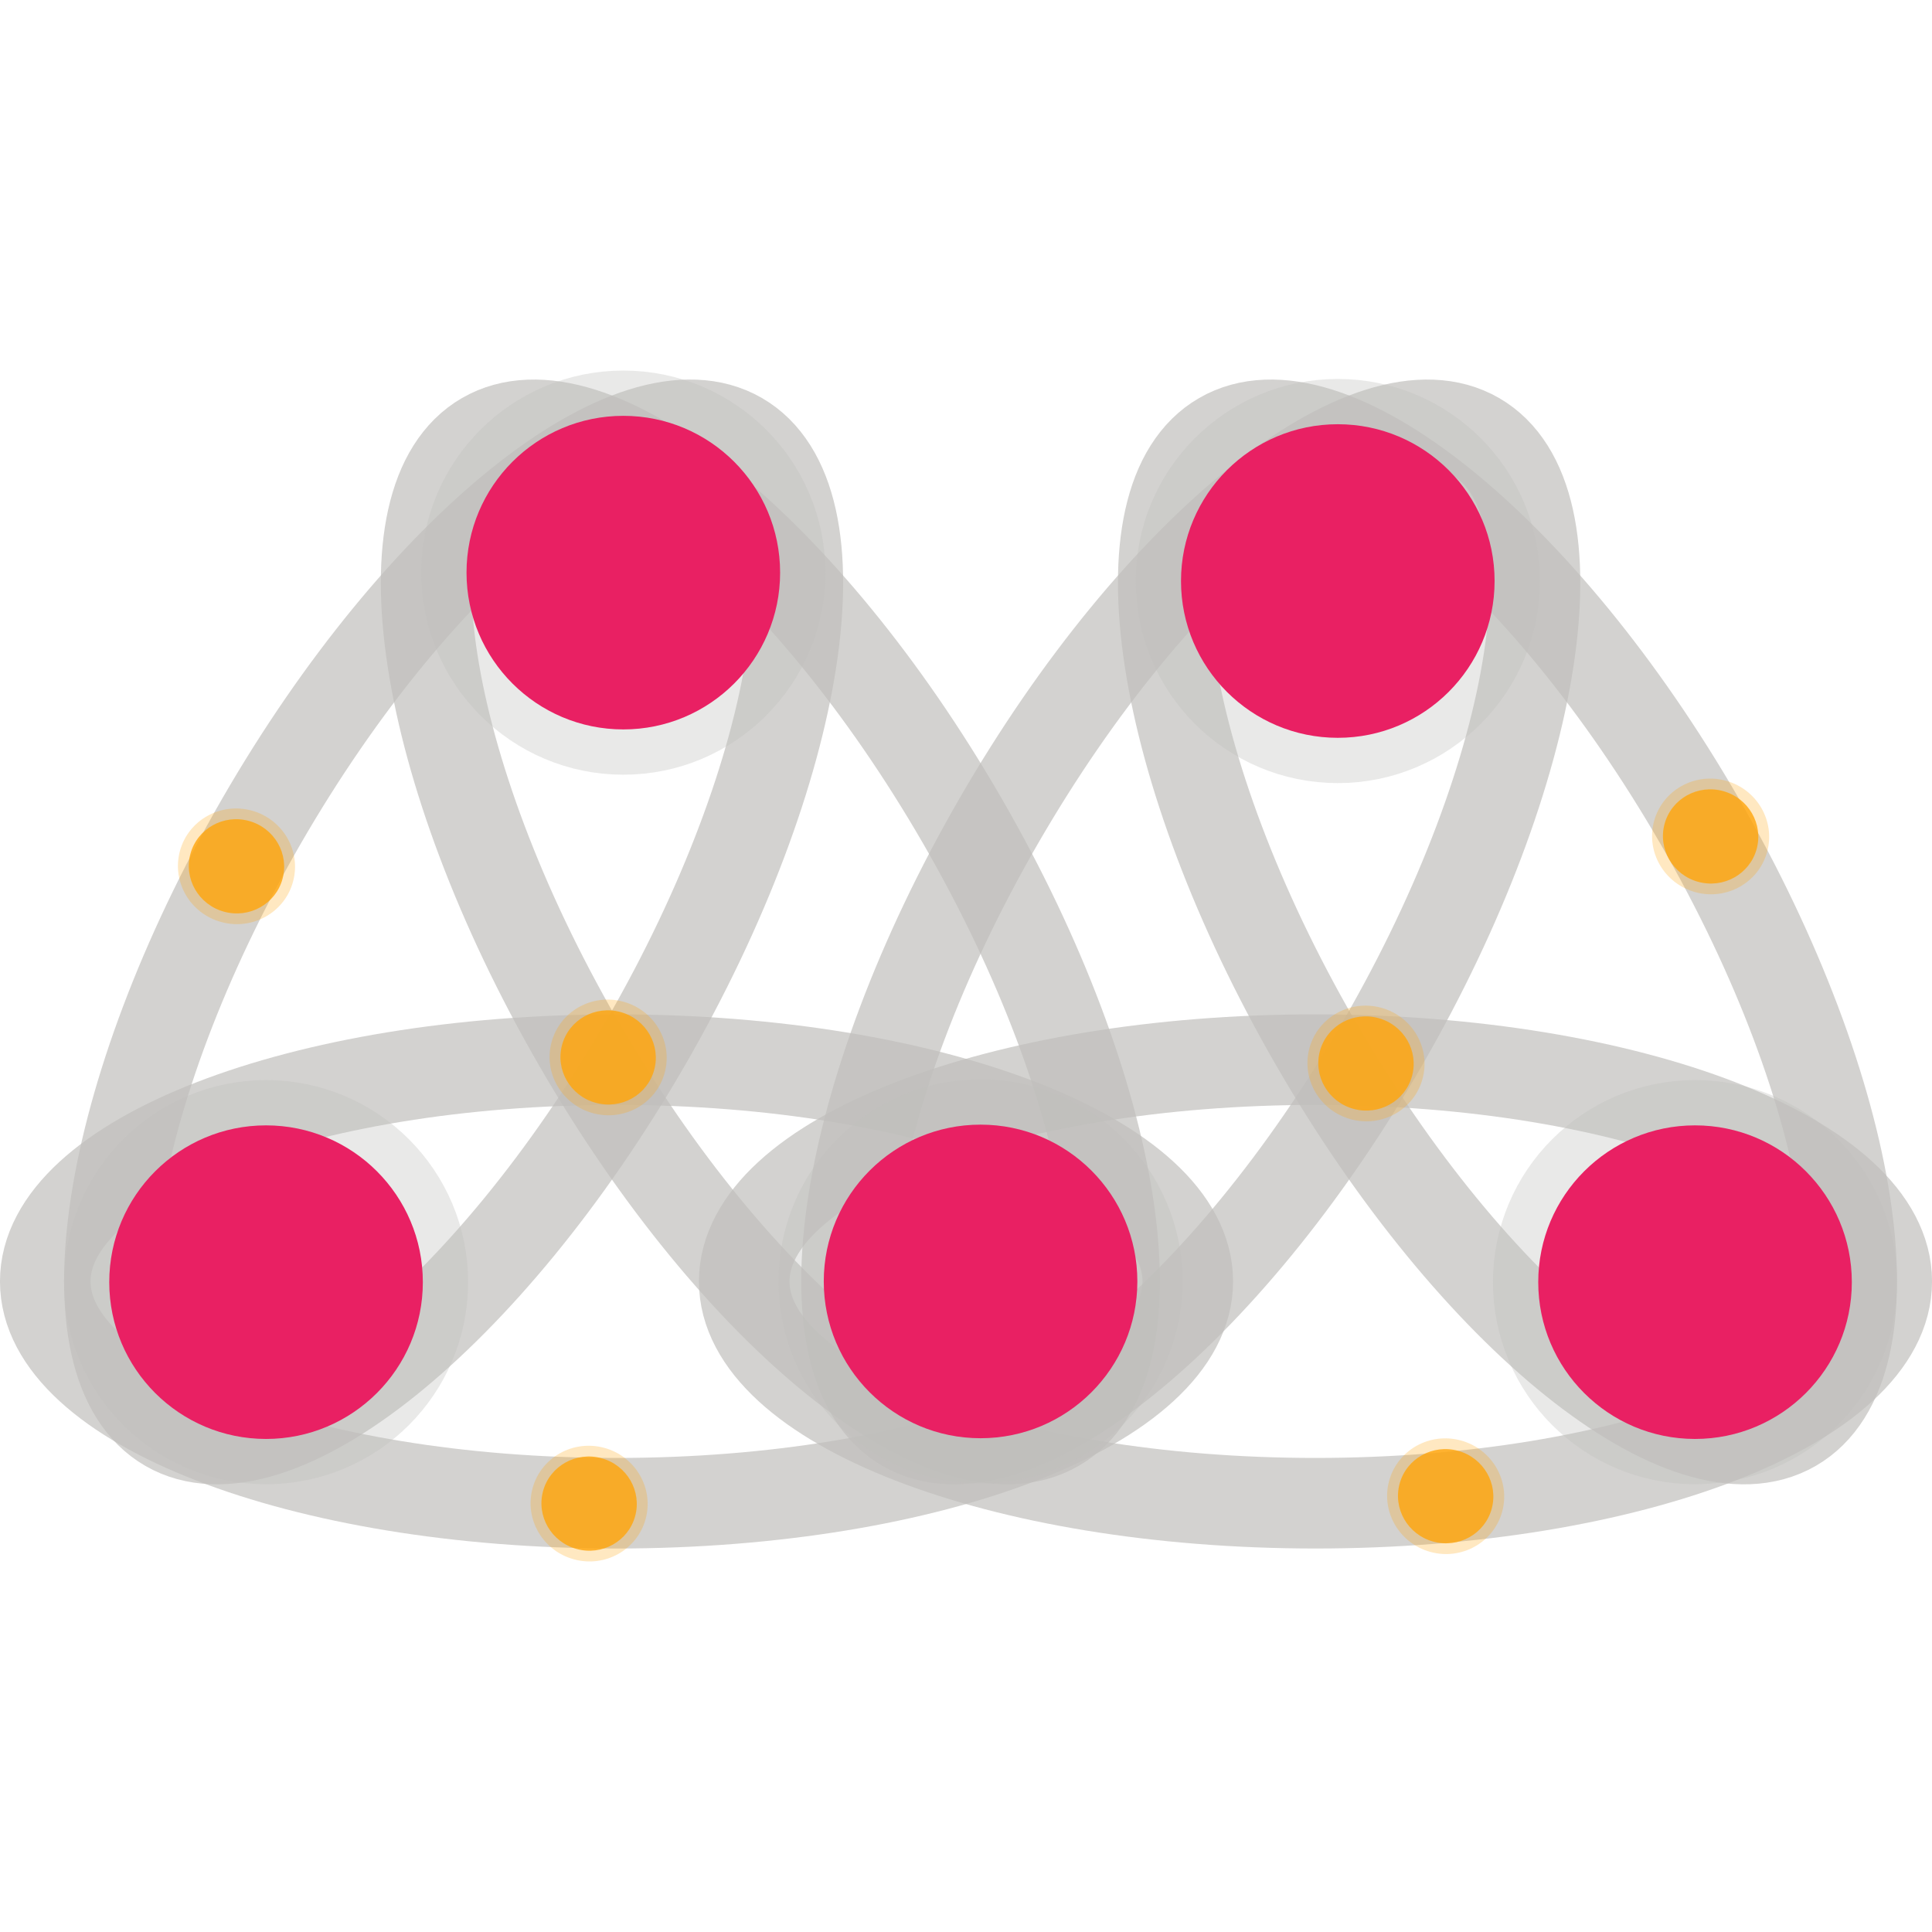
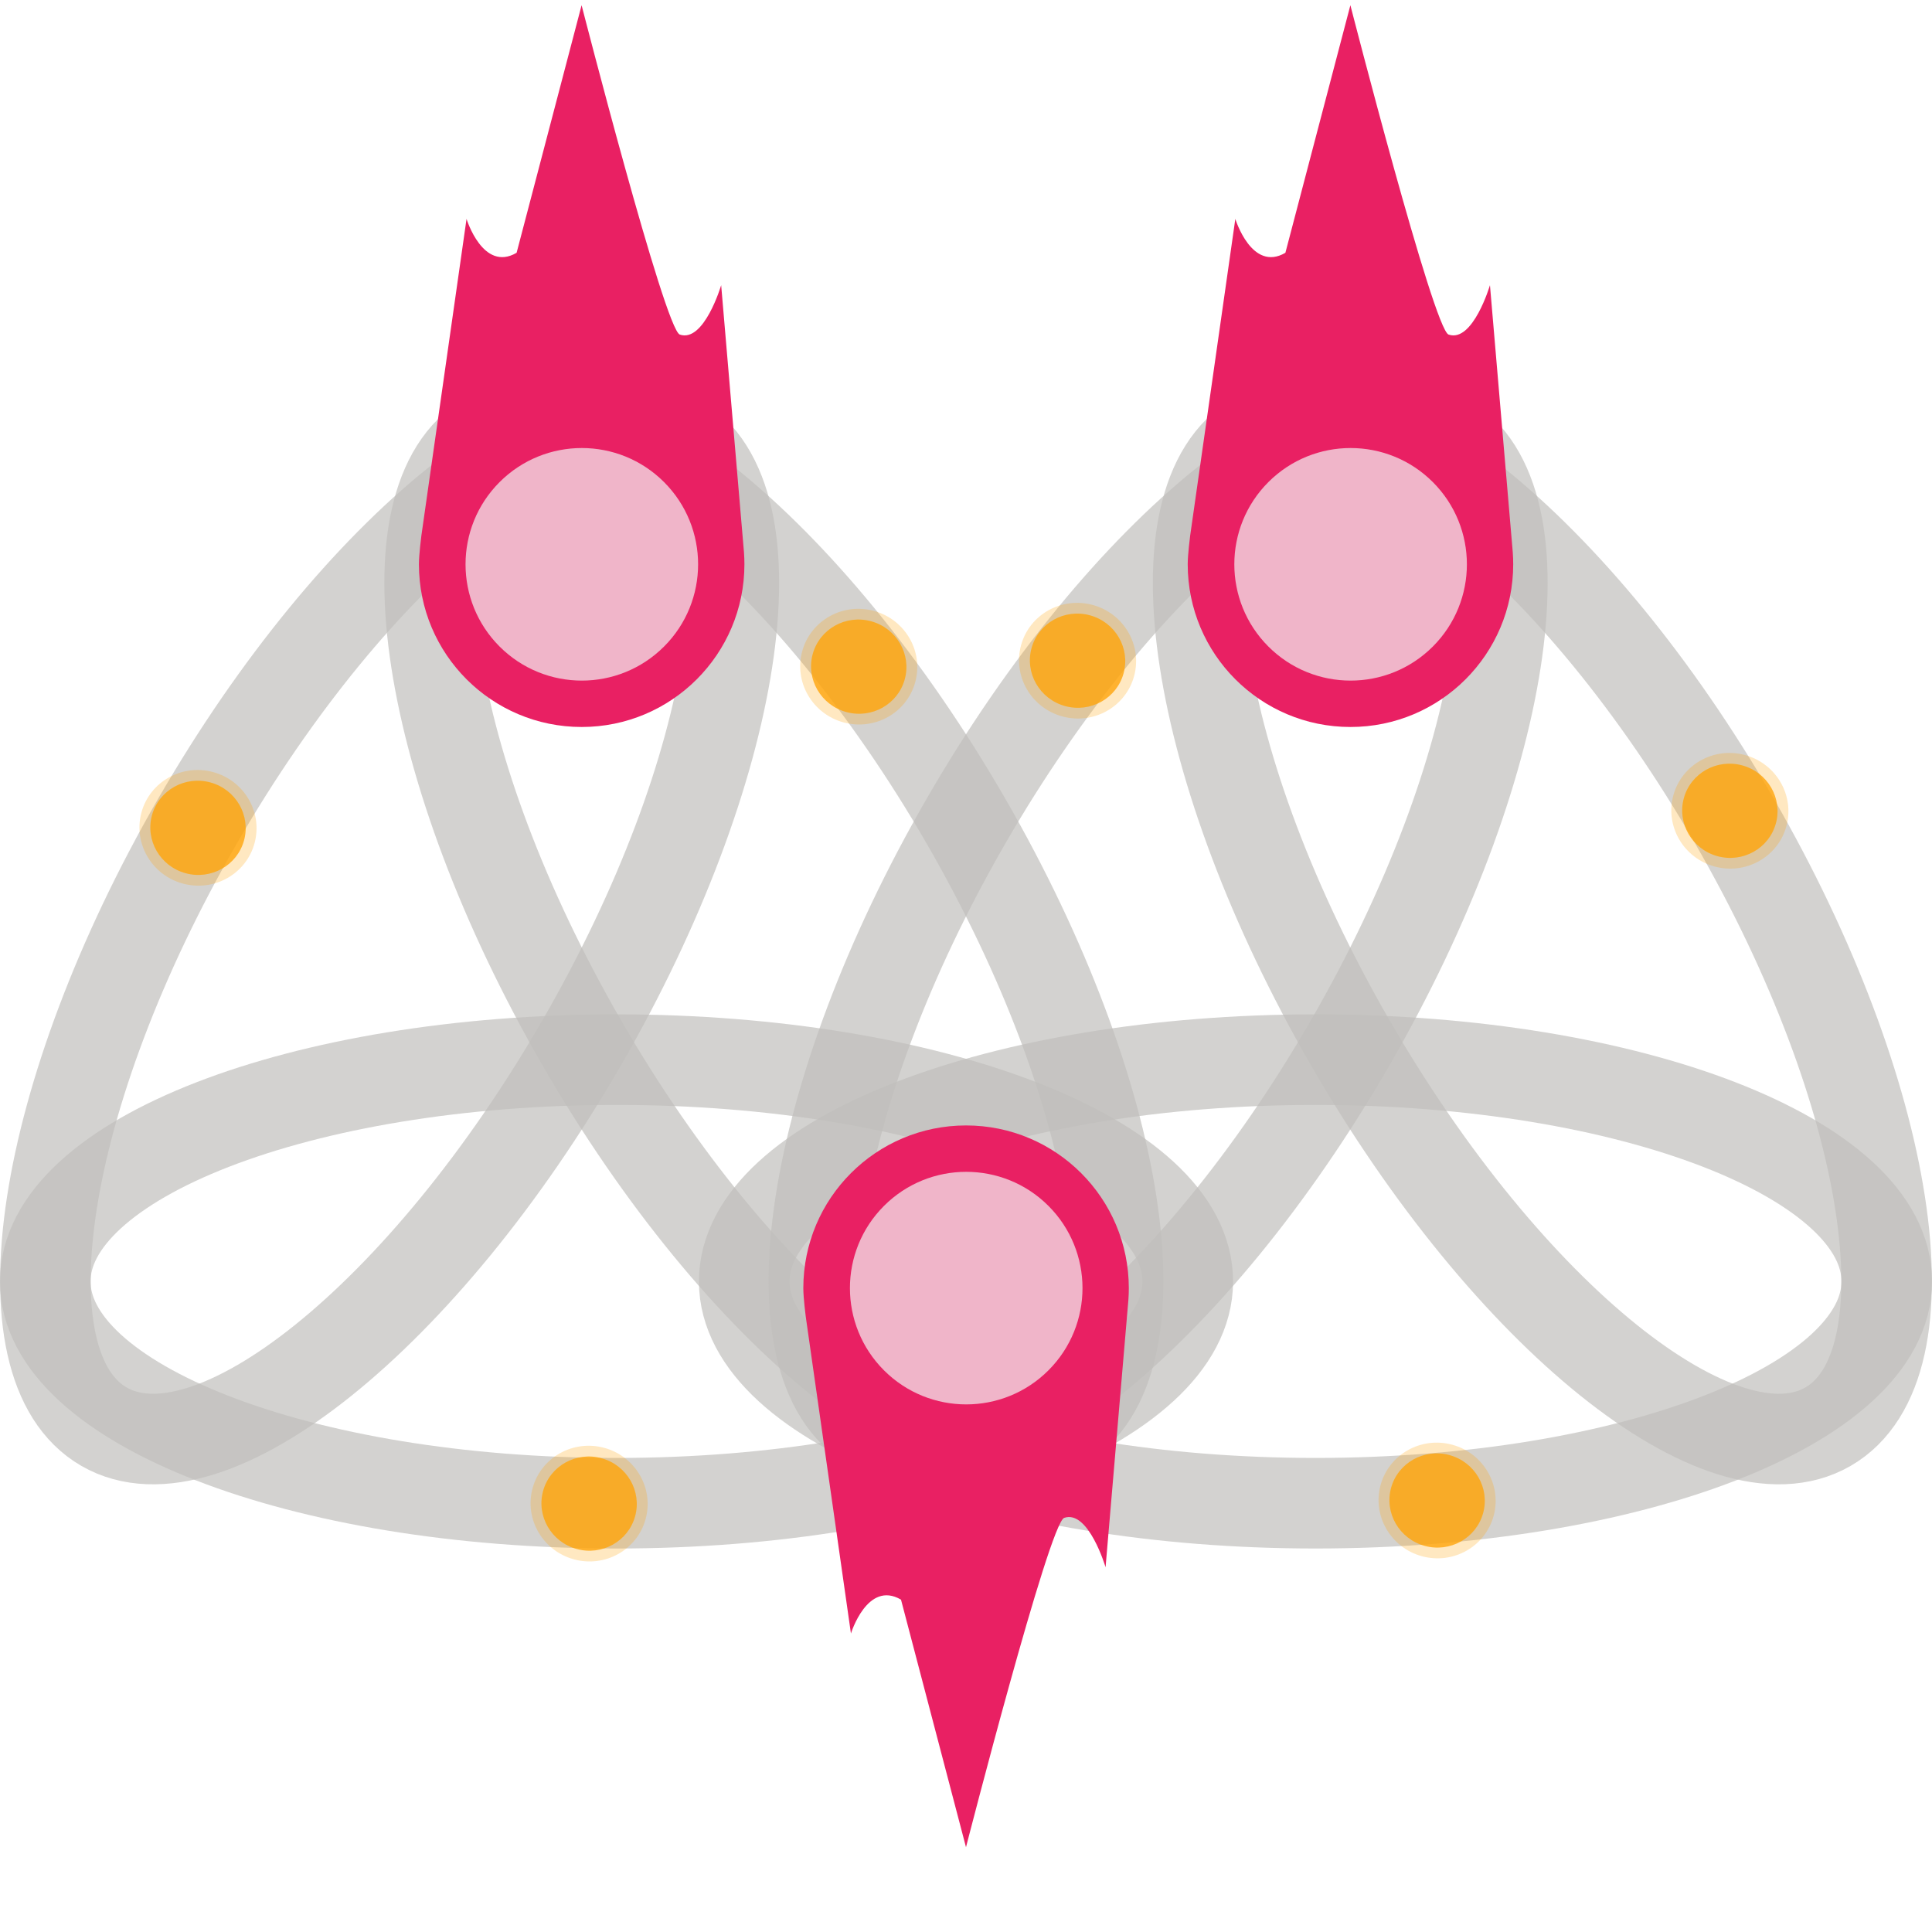
<svg xmlns="http://www.w3.org/2000/svg" width="64" height="64" viewBox="0 0 64 64" fill="none" version="1.1" id="svg2">
  <defs id="defs2" />
-   <g id="g27" transform="rotate(-90,-5.619834,-3.166065)">
-     <ellipse style="fill:none;fill-opacity:0.098;stroke:#c0bfbc;stroke-width:3;stroke-dasharray:none;stroke-opacity:0.698" id="ellipse25-0" cx="22.877" cy="51.235" rx="18.924" ry="7.347" transform="rotate(90)" />
-     <ellipse style="fill:none;fill-opacity:0.098;stroke:#c0bfbc;stroke-width:3;stroke-dasharray:none;stroke-opacity:0.698" id="ellipse2-9-3" cx="48.331" cy="-4.396" rx="18.924" ry="7.347" transform="rotate(150)" />
-     <ellipse style="fill:none;fill-opacity:0.098;stroke:#c0bfbc;stroke-width:3;stroke-dasharray:none;stroke-opacity:0.698" id="ellipse3-3-9" cx="-25.604" cy="34.967" rx="18.924" ry="7.347" transform="rotate(30)" />
-     <ellipse style="fill:none;fill-opacity:0.098;stroke:#c0bfbc;stroke-width:3;stroke-dasharray:none;stroke-opacity:0.698" id="ellipse1-7" cx="46.031" cy="51.235" rx="18.924" ry="7.347" transform="rotate(90)" />
-     <g id="g10-5" transform="translate(-64.85261,-15.2636)" style="opacity:0.85;fill:#ffa50a;fill-opacity:1">
-       <ellipse style="fill:#ffa50a;fill-opacity:0.3;stroke:none;stroke-width:3;stroke-linejoin:round;stroke-dasharray:none;stroke-opacity:1;paint-order:stroke markers fill" id="ellipse9-7" cx="17.382" cy="33.163" rx="1.941" ry="1.914" transform="matrix(-0.2650858,0.9642248,0.9642248,0.2650858,0,0)" />
-       <ellipse style="fill:#ffa50a;fill-opacity:1;stroke:none;stroke-width:3;stroke-linejoin:round;stroke-dasharray:none;stroke-opacity:1;paint-order:stroke markers fill" id="ellipse10-2" cx="17.382" cy="33.163" rx="1.581" ry="1.559" transform="matrix(-0.2650858,0.9642248,0.9642248,0.2650858,0,0)" />
-     </g>
-     <g id="g3" transform="translate(-71.18334,-2.952232)" style="opacity:0.85;fill:#ffa50a;fill-opacity:1">
-       <ellipse style="fill:#ffa50a;fill-opacity:0.3;stroke:none;stroke-width:3;stroke-linejoin:round;stroke-dasharray:none;stroke-opacity:1;paint-order:stroke markers fill" id="ellipse2-9" cx="17.382" cy="33.163" rx="1.941" ry="1.914" transform="matrix(-0.2650858,0.9642248,0.9642248,0.2650858,0,0)" />
-       <ellipse style="fill:#ffa50a;fill-opacity:1;stroke:none;stroke-width:3;stroke-linejoin:round;stroke-dasharray:none;stroke-opacity:1;paint-order:stroke markers fill" id="ellipse3-7" cx="17.382" cy="33.163" rx="1.581" ry="1.559" transform="matrix(-0.2650858,0.9642248,0.9642248,0.2650858,0,0)" />
-     </g>
-     <g id="g8" transform="translate(-85.71863,24.79199)" style="opacity:0.85;fill:#ffa50a;fill-opacity:1">
-       <ellipse style="fill:#ffa50a;fill-opacity:0.3;stroke:none;stroke-width:3;stroke-linejoin:round;stroke-dasharray:none;stroke-opacity:1;paint-order:stroke markers fill" id="ellipse7" cx="17.382" cy="33.163" rx="1.941" ry="1.914" transform="matrix(-0.2650858,0.9642248,0.9642248,0.2650858,0,0)" />
-       <ellipse style="fill:#ffa50a;fill-opacity:1;stroke:none;stroke-width:3;stroke-linejoin:round;stroke-dasharray:none;stroke-opacity:1;paint-order:stroke markers fill" id="ellipse8" cx="17.382" cy="33.163" rx="1.581" ry="1.559" transform="matrix(-0.2650858,0.9642248,0.9642248,0.2650858,0,0)" />
-     </g>
-     <ellipse style="fill:none;fill-opacity:0.098;stroke:#c0bfbc;stroke-width:3;stroke-dasharray:none;stroke-opacity:0.698" id="ellipse16" cx="60.54" cy="-25.543" rx="18.924" ry="7.347" transform="rotate(150)" />
-     <ellipse style="fill:none;fill-opacity:0.098;stroke:#c0bfbc;stroke-width:3;stroke-dasharray:none;stroke-opacity:0.698" id="ellipse17" cx="-13.395" cy="56.115" rx="18.924" ry="7.347" transform="rotate(30)" />
-     <g id="g24" transform="translate(-63.86311,33.56895)" style="opacity:0.85;fill:#ffa50a;fill-opacity:1">
-       <ellipse style="fill:#ffa50a;fill-opacity:0.3;stroke:none;stroke-width:3;stroke-linejoin:round;stroke-dasharray:none;stroke-opacity:1;paint-order:stroke markers fill" id="ellipse23" cx="17.382" cy="33.163" rx="1.941" ry="1.914" transform="matrix(-0.2650858,0.9642248,0.9642248,0.2650858,0,0)" />
-       <ellipse style="fill:#ffa50a;fill-opacity:1;stroke:none;stroke-width:3;stroke-linejoin:round;stroke-dasharray:none;stroke-opacity:1;paint-order:stroke markers fill" id="ellipse24" cx="17.382" cy="33.163" rx="1.581" ry="1.559" transform="matrix(-0.2650858,0.9642248,0.9642248,0.2650858,0,0)" />
-     </g>
-     <g id="g26" transform="translate(-85.96355,-3.582352)" style="opacity:0.85;fill:#ffa50a;fill-opacity:1">
-       <ellipse style="fill:#ffa50a;fill-opacity:0.3;stroke:none;stroke-width:3;stroke-linejoin:round;stroke-dasharray:none;stroke-opacity:1;paint-order:stroke markers fill" id="ellipse25" cx="17.382" cy="33.163" rx="1.941" ry="1.914" transform="matrix(-0.2650858,0.9642248,0.9642248,0.2650858,0,0)" />
-       <ellipse style="fill:#ffa50a;fill-opacity:1;stroke:none;stroke-width:3;stroke-linejoin:round;stroke-dasharray:none;stroke-opacity:1;paint-order:stroke markers fill" id="ellipse26" cx="17.382" cy="33.163" rx="1.581" ry="1.559" transform="matrix(-0.2650858,0.9642248,0.9642248,0.2650858,0,0)" />
-     </g>
-     <circle style="fill:#e92063;fill-opacity:1;stroke:#c0bfbc;stroke-width:3;stroke-dasharray:none;stroke-opacity:0.346;paint-order:stroke fill markers" id="path13-3" cx="-51.235" cy="34.936" r="5.194" />
-     <circle style="fill:#e92063;fill-opacity:1;stroke:#c0bfbc;stroke-width:3;stroke-dasharray:none;stroke-opacity:0.346;paint-order:stroke fill markers" id="circle1" cx="-51.259" cy="11.267" r="5.194" />
-     <circle style="fill:#e92063;fill-opacity:1;stroke:#c0bfbc;stroke-width:3;stroke-dasharray:none;stroke-opacity:0.346;paint-order:stroke fill markers" id="circle20" cx="-51.259" cy="58.604" r="5.194" />
-     <circle style="fill:#e92063;fill-opacity:1;stroke:#c0bfbc;stroke-width:3;stroke-dasharray:none;stroke-opacity:0.346;paint-order:stroke fill markers" id="circle22" cx="-28.033" cy="46.77" r="5.194" />
-     <circle style="fill:#e92063;fill-opacity:1;stroke:#c0bfbc;stroke-width:3;stroke-dasharray:none;stroke-opacity:0.346;paint-order:stroke fill markers" id="circle23" cx="-27.755" cy="23.102" r="5.194" />
-     <g id="g7" transform="translate(-71.38408,22.15282)" style="opacity:0.85;fill:#ffa50a;fill-opacity:1">
-       <ellipse style="fill:#ffa50a;fill-opacity:0.3;stroke:none;stroke-width:3;stroke-linejoin:round;stroke-dasharray:none;stroke-opacity:1;paint-order:stroke markers fill" id="ellipse4-5" cx="17.382" cy="33.163" rx="1.941" ry="1.914" transform="matrix(-0.2650858,0.9642248,0.9642248,0.2650858,0,0)" />
-       <ellipse style="fill:#ffa50a;fill-opacity:1;stroke:none;stroke-width:3;stroke-linejoin:round;stroke-dasharray:none;stroke-opacity:1;paint-order:stroke markers fill" id="ellipse5-6" cx="17.382" cy="33.163" rx="1.581" ry="1.559" transform="matrix(-0.2650858,0.9642248,0.9642248,0.2650858,0,0)" />
-     </g>
+   <ellipse style="fill:none;fill-opacity:0.098;stroke:#c0bfbc;stroke-width:3;stroke-dasharray:none;stroke-opacity:0.698" id="ellipse25-0" cx="20.423" cy="42.449" rx="18.924" ry="7.347" />
+   <ellipse style="fill:none;fill-opacity:0.098;stroke:#c0bfbc;stroke-width:3;stroke-dasharray:none;stroke-opacity:0.698" id="ellipse2-9-3" cx="39.553" cy="-6.765" rx="18.924" ry="7.347" transform="rotate(60)" />
+   <ellipse style="fill:none;fill-opacity:0.098;stroke:#c0bfbc;stroke-width:3;stroke-dasharray:none;stroke-opacity:0.698" id="ellipse3-3-9" cx="-20.282" cy="26.613" rx="18.924" ry="7.347" transform="rotate(-60)" />
+   <ellipse style="fill:none;fill-opacity:0.098;stroke:#c0bfbc;stroke-width:3;stroke-dasharray:none;stroke-opacity:0.698" id="ellipse1-7" cx="43.577" cy="42.449" rx="18.924" ry="7.347" />
+   <g id="g10-5" transform="rotate(-90,17.89978,36.89204)" style="opacity:0.85;fill:#ffa50a;fill-opacity:1">
+     <ellipse style="fill:#ffa50a;fill-opacity:0.3;stroke:none;stroke-width:3;stroke-linejoin:round;stroke-dasharray:none;stroke-opacity:1;paint-order:stroke markers fill" id="ellipse9-7" cx="17.382" cy="33.163" rx="1.941" ry="1.914" transform="matrix(-0.2650858,0.9642248,0.9642248,0.2650858,0,0)" />
+     <ellipse style="fill:#ffa50a;fill-opacity:1;stroke:none;stroke-width:3;stroke-linejoin:round;stroke-dasharray:none;stroke-opacity:1;paint-order:stroke markers fill" id="ellipse10-2" cx="17.382" cy="33.163" rx="1.581" ry="1.559" transform="matrix(-0.2650858,0.9642248,0.9642248,0.2650858,0,0)" />
+   </g>
+   <g id="g3" transform="rotate(-90,26.17425,23.27858)" style="opacity:0.85;fill:#ffa50a;fill-opacity:1">
+     <ellipse style="fill:#ffa50a;fill-opacity:0.3;stroke:none;stroke-width:3;stroke-linejoin:round;stroke-dasharray:none;stroke-opacity:1;paint-order:stroke markers fill" id="ellipse2-9" cx="17.382" cy="33.163" rx="1.941" ry="1.914" transform="matrix(-0.2650858,0.9642248,0.9642248,0.2650858,0,0)" />
+     <ellipse style="fill:#ffa50a;fill-opacity:1;stroke:none;stroke-width:3;stroke-linejoin:round;stroke-dasharray:none;stroke-opacity:1;paint-order:stroke markers fill" id="ellipse3-7" cx="17.382" cy="33.163" rx="1.581" ry="1.559" transform="matrix(-0.2650858,0.9642248,0.9642248,0.2650858,0,0)" />
+   </g>
+   <g id="g8" transform="rotate(-90,49.56464,27.50974)" style="opacity:0.85;fill:#ffa50a;fill-opacity:1">
+     <ellipse style="fill:#ffa50a;fill-opacity:0.3;stroke:none;stroke-width:3;stroke-linejoin:round;stroke-dasharray:none;stroke-opacity:1;paint-order:stroke markers fill" id="ellipse7" cx="17.382" cy="33.163" rx="1.941" ry="1.914" transform="matrix(-0.2650858,0.9642248,0.9642248,0.2650858,0,0)" />
+     <ellipse style="fill:#ffa50a;fill-opacity:1;stroke:none;stroke-width:3;stroke-linejoin:round;stroke-dasharray:none;stroke-opacity:1;paint-order:stroke markers fill" id="ellipse8" cx="17.382" cy="33.163" rx="1.581" ry="1.559" transform="matrix(-0.2650858,0.9642248,0.9642248,0.2650858,0,0)" />
+   </g>
+   <ellipse style="fill:none;fill-opacity:0.098;stroke:#c0bfbc;stroke-width:3;stroke-dasharray:none;stroke-opacity:0.698" id="ellipse16" cx="52.282" cy="-28.812" rx="18.924" ry="7.347" transform="rotate(60)" />
+   <ellipse style="fill:none;fill-opacity:0.098;stroke:#c0bfbc;stroke-width:3;stroke-dasharray:none;stroke-opacity:0.698" id="ellipse17" cx="-7.553" cy="48.66" rx="18.924" ry="7.347" transform="rotate(-60)" />
+   <g id="g24" transform="rotate(-90,42.98996,11.23733)" style="opacity:0.85;fill:#ffa50a;fill-opacity:1">
+     <ellipse style="fill:#ffa50a;fill-opacity:0.3;stroke:none;stroke-width:3;stroke-linejoin:round;stroke-dasharray:none;stroke-opacity:1;paint-order:stroke markers fill" id="ellipse23" cx="17.382" cy="33.163" rx="1.941" ry="1.914" transform="matrix(-0.2650858,0.9642248,0.9642248,0.2650858,0,0)" />
+     <ellipse style="fill:#ffa50a;fill-opacity:1;stroke:none;stroke-width:3;stroke-linejoin:round;stroke-dasharray:none;stroke-opacity:1;paint-order:stroke markers fill" id="ellipse24" cx="17.382" cy="33.163" rx="1.581" ry="1.559" transform="matrix(-0.2650858,0.9642248,0.9642248,0.2650858,0,0)" />
+   </g>
+   <g id="g26" transform="rotate(-90,35.57077,41.60689)" style="opacity:0.85;fill:#ffa50a;fill-opacity:1">
+     <ellipse style="fill:#ffa50a;fill-opacity:0.3;stroke:none;stroke-width:3;stroke-linejoin:round;stroke-dasharray:none;stroke-opacity:1;paint-order:stroke markers fill" id="ellipse25" cx="17.382" cy="33.163" rx="1.941" ry="1.914" transform="matrix(-0.2650858,0.9642248,0.9642248,0.2650858,0,0)" />
+     <ellipse style="fill:#ffa50a;fill-opacity:1;stroke:none;stroke-width:3;stroke-linejoin:round;stroke-dasharray:none;stroke-opacity:1;paint-order:stroke markers fill" id="ellipse26" cx="17.382" cy="33.163" rx="1.581" ry="1.559" transform="matrix(-0.2650858,0.9642248,0.9642248,0.2650858,0,0)" />
+   </g>
+   <g id="g7" transform="rotate(-90,29.69997,19.5555)" style="opacity:0.85;fill:#ffa50a;fill-opacity:1">
+     <ellipse style="fill:#ffa50a;fill-opacity:0.3;stroke:none;stroke-width:3;stroke-linejoin:round;stroke-dasharray:none;stroke-opacity:1;paint-order:stroke markers fill" id="ellipse4-5" cx="17.382" cy="33.163" rx="1.941" ry="1.914" transform="matrix(-0.2650858,0.9642248,0.9642248,0.2650858,0,0)" />
+     <ellipse style="fill:#ffa50a;fill-opacity:1;stroke:none;stroke-width:3;stroke-linejoin:round;stroke-dasharray:none;stroke-opacity:1;paint-order:stroke markers fill" id="ellipse5-6" cx="17.382" cy="33.163" rx="1.581" ry="1.559" transform="matrix(-0.2650858,0.9642248,0.9642248,0.2650858,0,0)" />
+   </g>
+   <g id="g4" transform="matrix(-2.460617,2.460617,-2.460617,-2.460617,264.2156,-70.83785)">
+     <path style="fill:#e92063;fill-opacity:1;stroke-width:0.01" d="m 74.015,20.358 c 0,0 -2.743,1.622 -2.878,1.556 -0.22,-0.107 0.054,-0.611 0.054,-0.611 -0.65,0.548 -1.301,1.096 -1.951,1.644 -0.029,0.025 -0.057,0.051 -0.084,0.078 -0.605,0.605 -0.605,1.586 0,2.191 0.605,0.605 1.586,0.605 2.191,0 0.066,-0.066 0.176,-0.209 0.176,-0.209 l 1.828,-2.436 c 0,0 -0.471,0.25 -0.565,-0.109 z" id="path1" />
+     <circle style="fill:#f3f3f3;fill-opacity:0.703;stroke-width:0.01" cx="70.25" cy="24.12" r="1.107" id="circle2" />
+   </g>
+   <g id="g6" transform="matrix(-2.460617,-2.460617,-2.460617,2.460617,251.482,132.202)">
+     <path style="fill:#e92063;fill-opacity:1;stroke-width:0.01" d="m 74.015,20.358 c 0,0 -2.743,1.622 -2.878,1.556 -0.22,-0.107 0.054,-0.611 0.054,-0.611 -0.65,0.548 -1.301,1.096 -1.951,1.644 -0.029,0.025 -0.057,0.051 -0.084,0.078 -0.605,0.605 -0.605,1.586 0,2.191 0.605,0.605 1.586,0.605 2.191,0 0.066,-0.066 0.176,-0.209 0.176,-0.209 l 1.828,-2.436 c 0,0 -0.471,0.25 -0.565,-0.109 z" id="path5" />
+     <circle style="fill:#f3f3f3;fill-opacity:0.703;stroke-width:0.01" cx="70.25" cy="24.12" r="1.107" id="circle5" />
+   </g>
+   <g id="g9" transform="matrix(-2.460617,-2.460617,-2.460617,2.460617,276.9491,132.202)">
+     <path style="fill:#e92063;fill-opacity:1;stroke-width:0.01" d="m 74.015,20.358 c 0,0 -2.743,1.622 -2.878,1.556 -0.22,-0.107 0.054,-0.611 0.054,-0.611 -0.65,0.548 -1.301,1.096 -1.951,1.644 -0.029,0.025 -0.057,0.051 -0.084,0.078 -0.605,0.605 -0.605,1.586 0,2.191 0.605,0.605 1.586,0.605 2.191,0 0.066,-0.066 0.176,-0.209 0.176,-0.209 l 1.828,-2.436 c 0,0 -0.471,0.25 -0.565,-0.109 z" id="path6" />
+     <circle style="fill:#f3f3f3;fill-opacity:0.703;stroke-width:0.01" cx="70.25" cy="24.12" r="1.107" id="circle6" />
  </g>
</svg>
